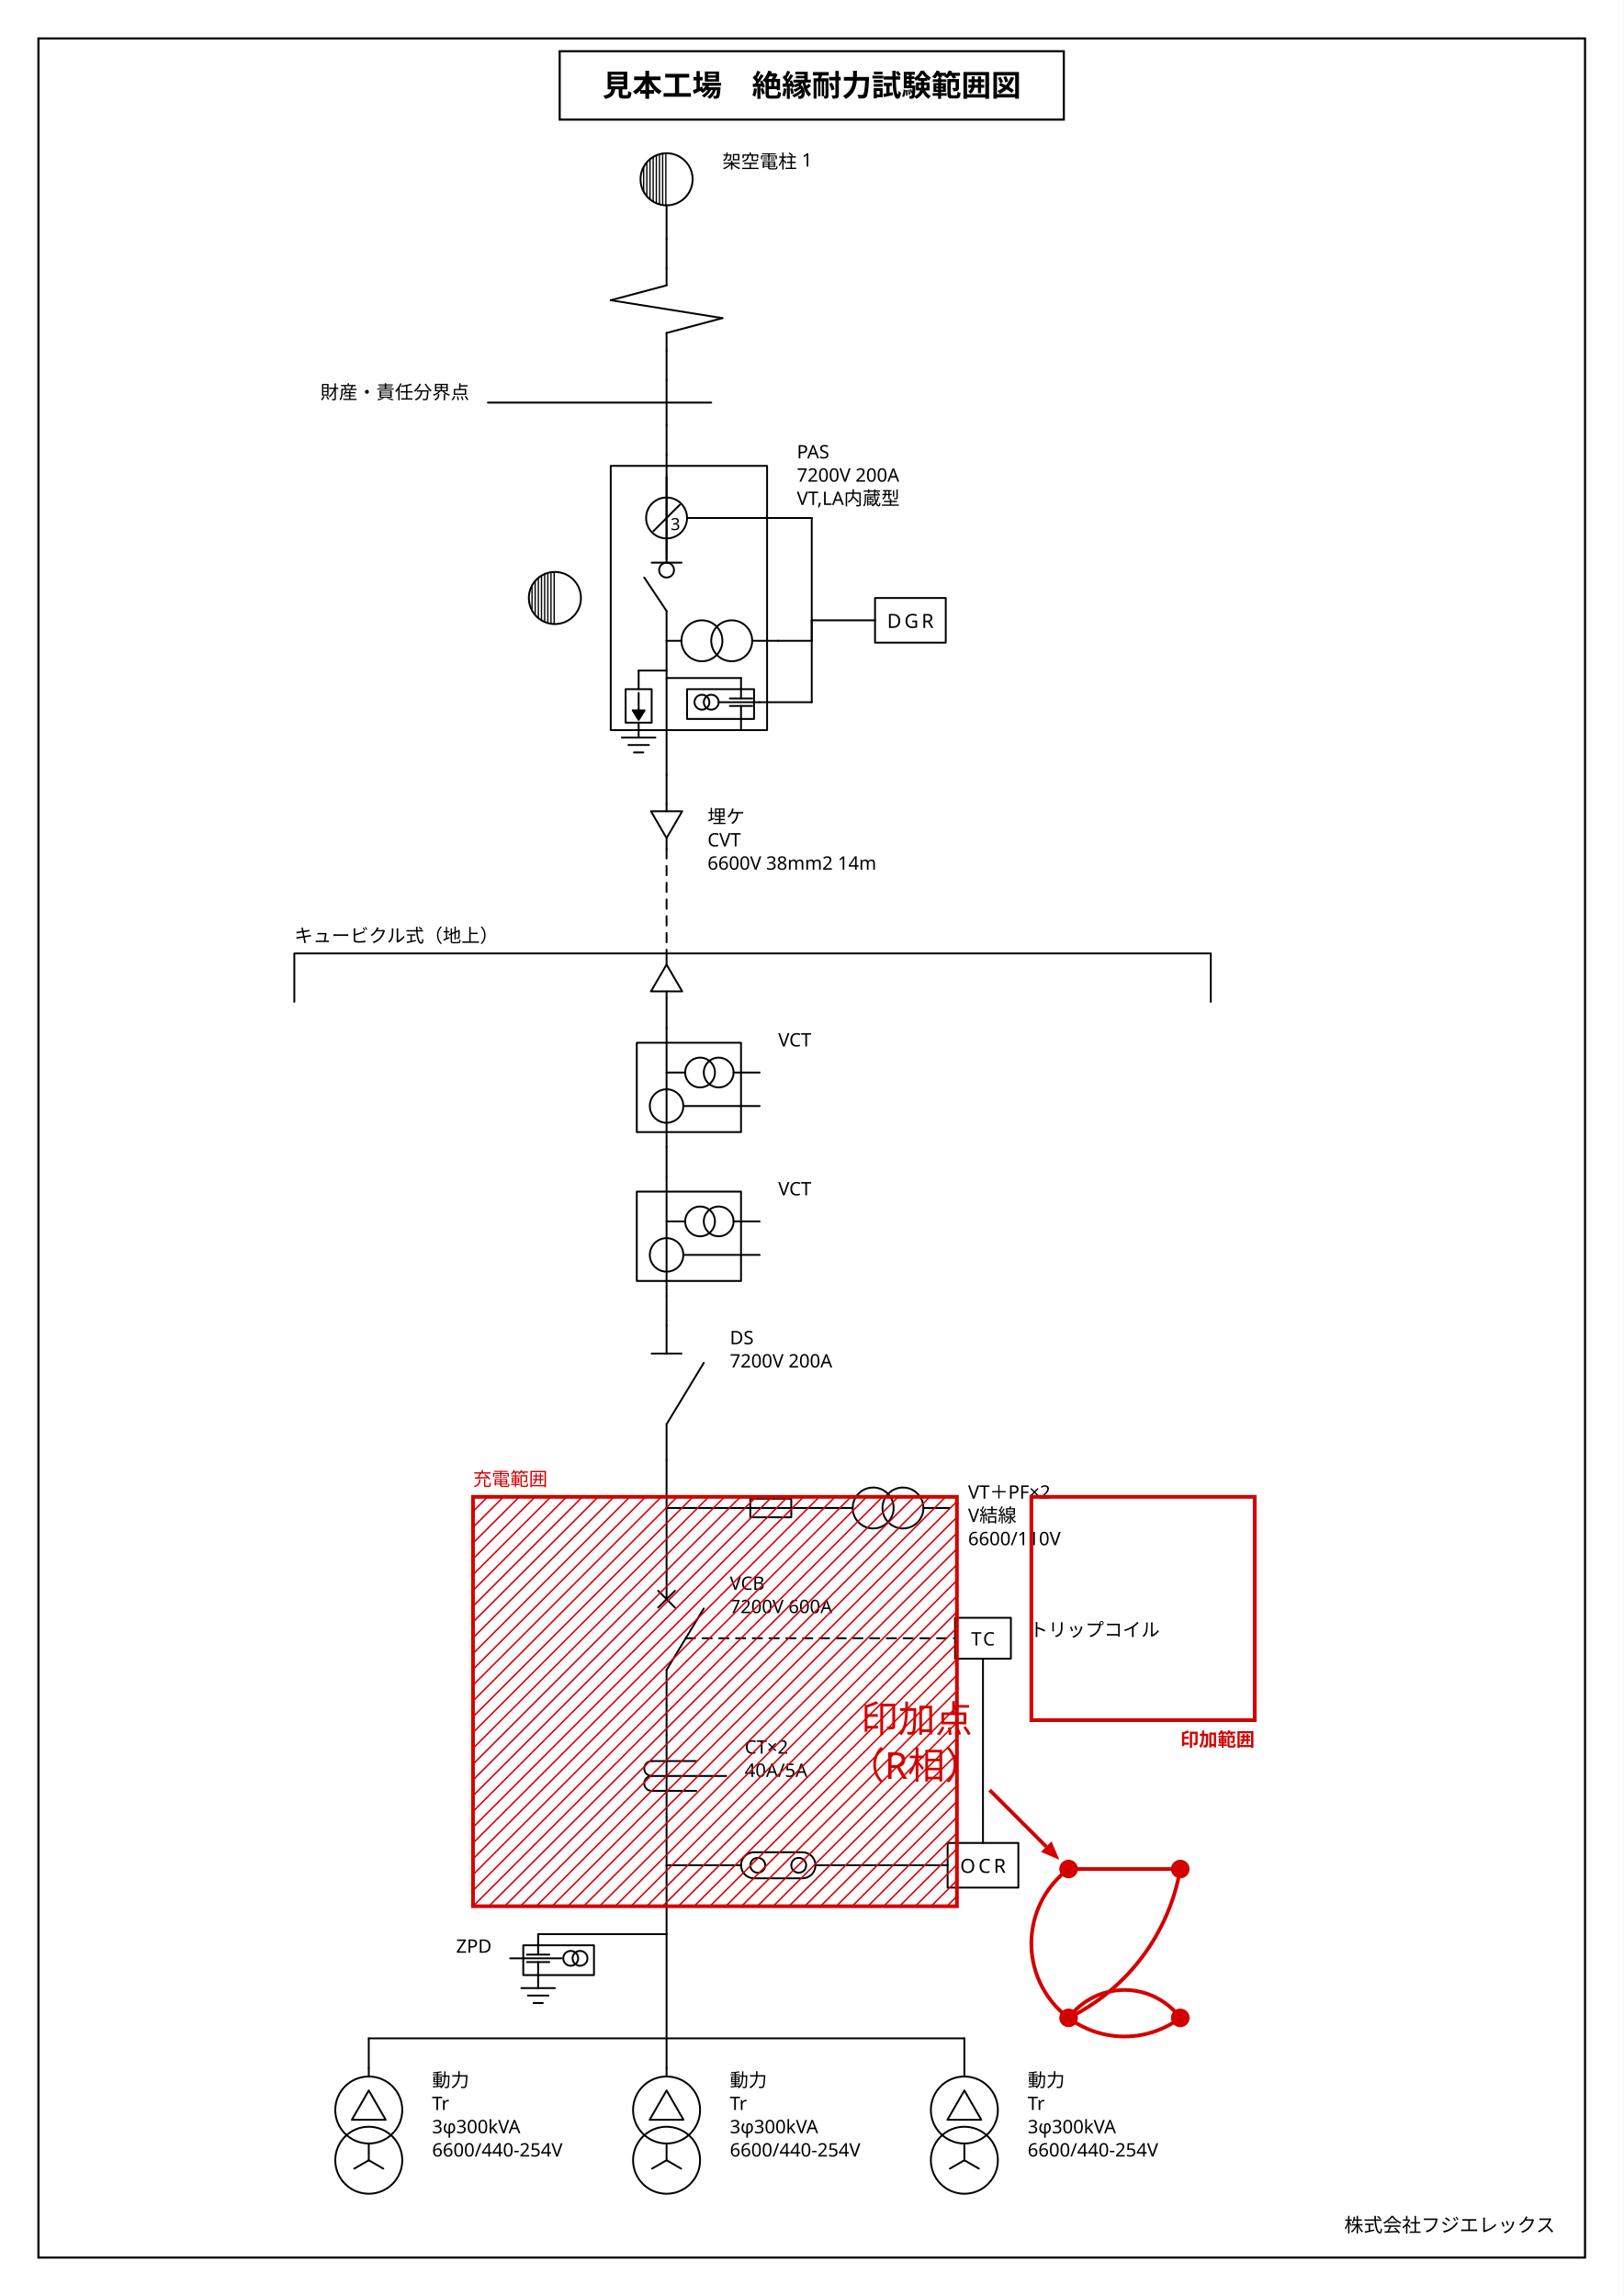
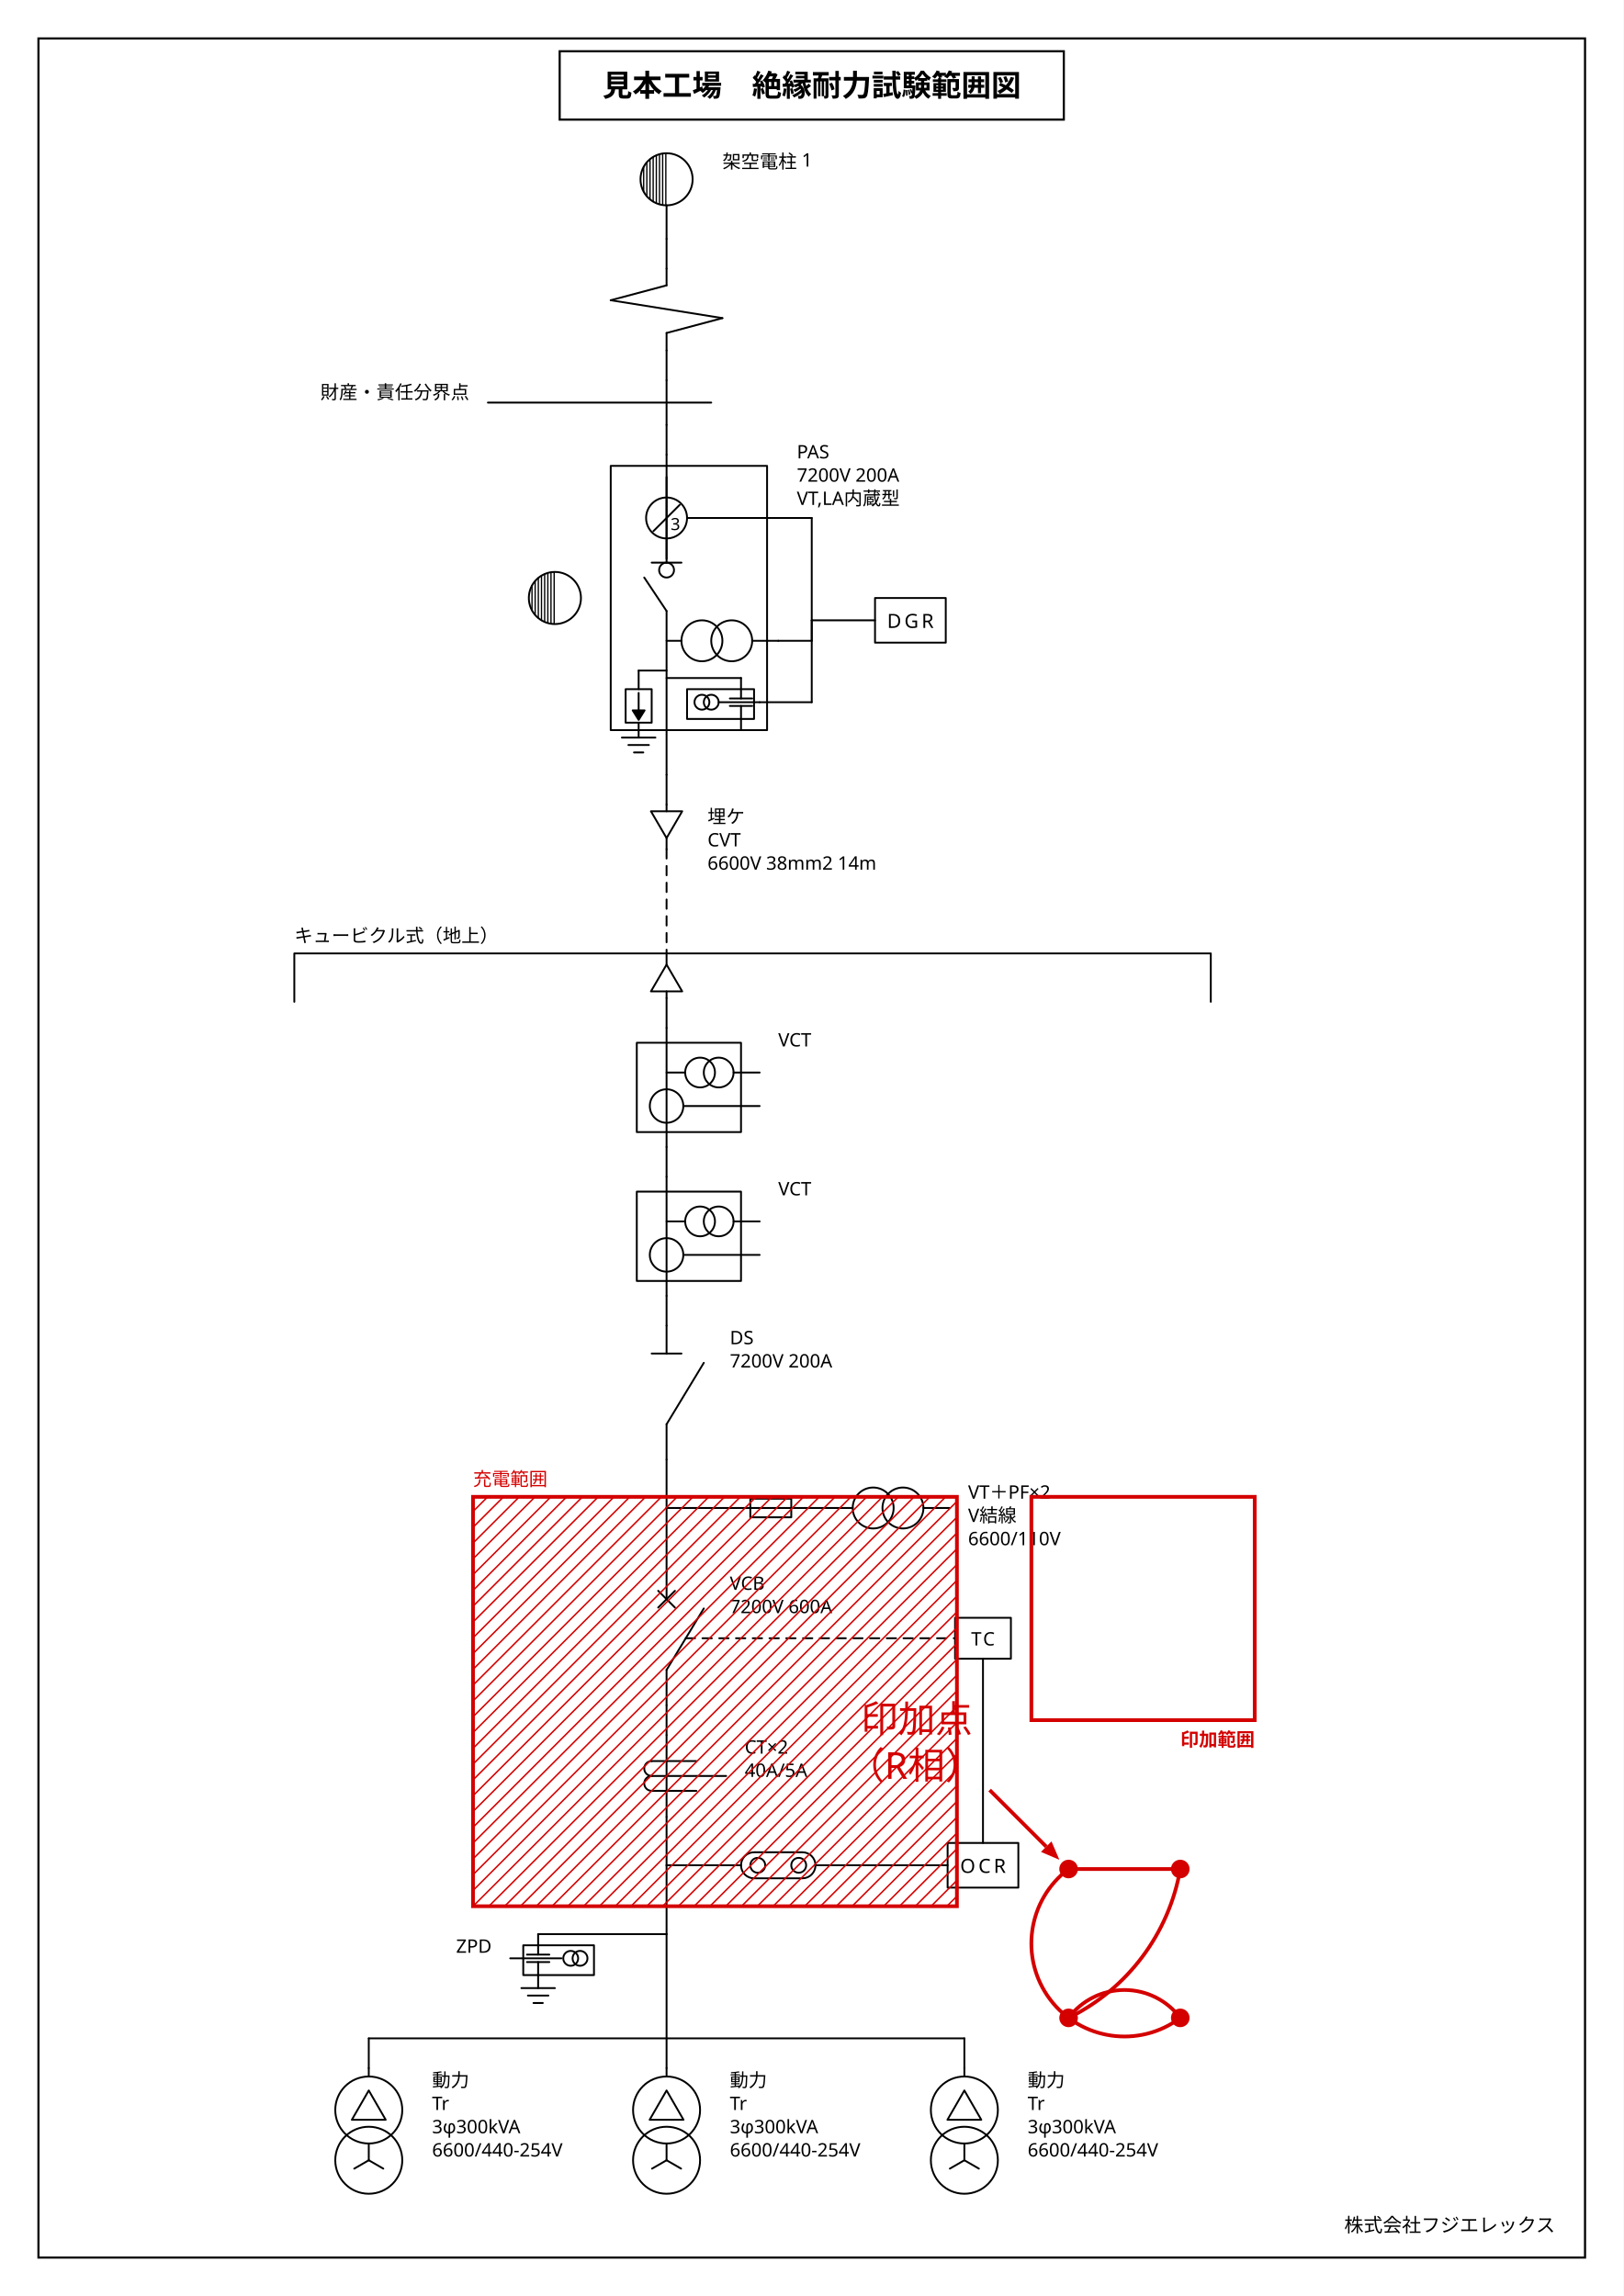
<svg xmlns="http://www.w3.org/2000/svg" viewBox="0 0 760 1075" width="760" height="1075">
  <rect x="0" y="0" width="760" height="1075" fill="#fff" />
  <g stroke="#000" fill="none">
    <rect x="18" y="18" width="724" height="1039" stroke-width="1" />
    <rect x="262" y="24" width="236" height="32" stroke-width="1" />
  </g>
  <text x="380" y="45" font-size="14" font-weight="700" text-anchor="middle" font-family="IPAGothic, 'IPAゴシック', 'Noto Sans JP', 'Hiragino Kaku Gothic ProN', 'Yu Gothic', sans-serif" fill="#000">見本工場　絶縁耐力試験範囲図</text>
  <text x="728" y="1045" font-size="9" text-anchor="end" font-family="IPAGothic, 'IPAゴシック', 'Noto Sans JP', 'Hiragino Kaku Gothic ProN', 'Yu Gothic', sans-serif" fill="#000">株式会社フジエレックス</text>
  <g transform="translate(312.04 70) scale(0.8713)">
    <g stroke="#000" fill="none" stroke-linecap="round" stroke-linejoin="round" color="#000">
      <path d="M -200 432 L 292.4 432 M -200 432 L -200 458 M 292.4 432 L 292.4 458" fill="none" stroke-width="1" />
      <text x="-200" y="426" font-size="10" font-family="IPAGothic, 'IPAゴシック', 'Noto Sans JP', 'Hiragino Kaku Gothic ProN', 'Yu Gothic', sans-serif" fill="currentColor" stroke="none">キュービクル式（地上）</text>
      <line x1="0" y1="48" x2="0" y2="64" stroke-width="1" />
      <line x1="0" y1="108" x2="0" y2="124" stroke-width="1" />
      <line x1="0" y1="148" x2="0" y2="164" stroke-width="1" />
      <line x1="0" y1="280" x2="-15" y2="280" stroke-width="1" />
      <line x1="0" y1="284" x2="40" y2="284" stroke-width="1" />
      <line x1="32" y1="198" x2="78" y2="198" stroke-width="1" />
      <line x1="78" y1="198" x2="78" y2="253" stroke-width="1" />
      <line x1="60" y1="264" x2="78" y2="264" stroke-width="1" />
      <line x1="78" y1="264" x2="78" y2="253" stroke-width="1" />
      <line x1="50" y1="297" x2="78" y2="297" stroke-width="1" />
      <line x1="78" y1="297" x2="78" y2="253" stroke-width="1" />
      <line x1="78" y1="253" x2="112" y2="253" stroke-width="1" />
      <line x1="0" y1="336" x2="0" y2="352" stroke-width="1" />
      <line x1="0" y1="376" x2="0" y2="432" stroke-width="1" stroke-dasharray="5 4" />
      <line x1="0" y1="456" x2="0" y2="472" stroke-width="1" />
      <line x1="0" y1="536" x2="0" y2="552" stroke-width="1" />
      <line x1="0" y1="616" x2="0" y2="632" stroke-width="1" />
      <line x1="0" y1="704" x2="0" y2="730" stroke-width="1" />
      <line x1="0" y1="730" x2="34" y2="730" stroke-width="1" />
      <line x1="78" y1="730" x2="92" y2="730" stroke-width="1" />
      <line x1="0" y1="730" x2="0" y2="764" stroke-width="1" />
      <line x1="0" y1="836" x2="0" y2="852" stroke-width="1" />
      <line x1="0" y1="896" x2="0" y2="922" stroke-width="1" />
      <line x1="0" y1="922" x2="34" y2="922" stroke-width="1" />
      <line x1="86" y1="922" x2="151" y2="922" stroke-width="1" />
      <line x1="10.303" y1="800" x2="155" y2="800" stroke-width="1" stroke-dasharray="5 4" />
      <line x1="170" y1="811" x2="170" y2="910" stroke-width="1" />
      <line x1="0" y1="922" x2="0" y2="959" stroke-width="1" />
      <line x1="0" y1="959" x2="-69" y2="959" stroke-width="1" />
      <line x1="0" y1="959" x2="0" y2="1015" stroke-width="1" />
      <line x1="-160" y1="1015" x2="160" y2="1015" stroke-width="1" />
      <line x1="-160" y1="1015" x2="-160" y2="1031" stroke-width="1" />
      <line x1="0" y1="1015" x2="0" y2="1031" stroke-width="1" />
      <line x1="160" y1="1015" x2="160" y2="1031" stroke-width="1" />
      <text x="-104" y="718" font-size="10" text-anchor="start" font-family="IPAGothic, 'IPAゴシック', 'Noto Sans JP', 'Hiragino Kaku Gothic ProN', 'Yu Gothic', sans-serif" fill="#d40000" stroke="none">
        <tspan x="-104" dy="0">充電範囲</tspan>
      </text>
      <text x="316" y="858" font-size="10" text-anchor="end" font-weight="700" font-family="IPAGothic, 'IPAゴシック', 'Noto Sans JP', 'Hiragino Kaku Gothic ProN', 'Yu Gothic', sans-serif" fill="#d40000" stroke="none">
        <tspan x="316" dy="0">印加範囲</tspan>
      </text>
      <text x="169.57" y="850.57" font-size="20" text-anchor="end" font-family="IPAGothic, 'IPAゴシック', 'Noto Sans JP', 'Hiragino Kaku Gothic ProN', 'Yu Gothic', sans-serif" fill="#d40000" stroke="none">
        <tspan x="169.57" dy="0">印加点</tspan>
        <tspan x="169.57" dy="25">（R相）</tspan>
      </text>
      <g transform="translate(-16 0)">
        <circle cx="16" cy="16" r="14" fill="none" stroke-width="1" />
        <line x1="3.7" y1="9.313" x2="3.7" y2="22.687" stroke-width="0.7" />
        <line x1="5.4" y1="6.855" x2="5.4" y2="25.145" stroke-width="0.7" />
        <line x1="7.1" y1="5.193" x2="7.1" y2="26.807" stroke-width="0.7" />
        <line x1="8.8" y1="3.993" x2="8.8" y2="28.007" stroke-width="0.7" />
        <line x1="10.5" y1="3.126" x2="10.5" y2="28.874" stroke-width="0.7" />
        <line x1="12.2" y1="2.526" x2="12.2" y2="29.474" stroke-width="0.7" />
        <line x1="13.9" y1="2.158" x2="13.9" y2="29.842" stroke-width="0.7" />
        <line x1="15.6" y1="2.006" x2="15.6" y2="29.994" stroke-width="0.7" />
        <line x1="16" y1="30" x2="16" y2="48" stroke-width="1" />
      </g>
      <text x="30" y="10" font-size="10" text-anchor="start" font-family="IPAGothic, 'IPAゴシック', 'Noto Sans JP', 'Hiragino Kaku Gothic ProN', 'Yu Gothic', sans-serif" fill="currentColor" stroke="none">
        <tspan x="30" dy="0">架空電柱 1</tspan>
      </text>
      <g transform="translate(-30 64)">
        <line x1="30" y1="0" x2="30" y2="9" stroke-width="1" />
        <line x1="30" y1="9" x2="0" y2="17" stroke-width="1" />
        <line x1="0" y1="17" x2="60" y2="26.6" stroke-width="1" />
        <line x1="60" y1="26.6" x2="30" y2="34.6" stroke-width="1" />
        <line x1="30" y1="34.6" x2="30" y2="44" stroke-width="1" />
      </g>
      <g transform="translate(-96 124)">
        <line x1="96" y1="0" x2="96" y2="24" stroke-width="1" />
        <line x1="0" y1="12" x2="120" y2="12" stroke-width="1" />
      </g>
      <text x="-106" y="134" font-size="10" text-anchor="end" font-family="IPAGothic, 'IPAゴシック', 'Noto Sans JP', 'Hiragino Kaku Gothic ProN', 'Yu Gothic', sans-serif" fill="currentColor" stroke="none">
        <tspan x="-106" dy="0">財産・責任分界点</tspan>
      </text>
      <g transform="translate(-36 164)">
        <line x1="36" y1="0" x2="36" y2="6" stroke-width="1" />
        <rect x="6" y="6" width="84" height="142" fill="none" stroke-width="1" />
        <line x1="36" y1="6" x2="36" y2="58" stroke-width="1" />
        <line x1="28" y1="58" x2="44" y2="58" stroke-width="1" />
        <circle cx="36" cy="62" r="4" fill="none" stroke-width="1" />
        <line x1="36" y1="84" x2="24" y2="66" stroke-width="1" />
        <line x1="36" y1="84" x2="36" y2="172" stroke-width="1" />
      </g>
      <text x="70" y="166" font-size="10" text-anchor="start" font-family="IPAGothic, 'IPAゴシック', 'Noto Sans JP', 'Hiragino Kaku Gothic ProN', 'Yu Gothic', sans-serif" fill="currentColor" stroke="none">
        <tspan x="70" dy="0">PAS</tspan>
        <tspan x="70" dy="12.5">7200V 200A</tspan>
        <tspan x="70" dy="12.5">VT,LA内蔵型</tspan>
      </text>
      <g transform="translate(-76 225)">
        <circle cx="16" cy="16" r="14" fill="none" stroke-width="1" />
        <line x1="3.7" y1="9.313" x2="3.7" y2="22.687" stroke-width="0.7" />
        <line x1="5.4" y1="6.855" x2="5.4" y2="25.145" stroke-width="0.7" />
        <line x1="7.1" y1="5.193" x2="7.1" y2="26.807" stroke-width="0.7" />
        <line x1="8.8" y1="3.993" x2="8.8" y2="28.007" stroke-width="0.7" />
        <line x1="10.5" y1="3.126" x2="10.5" y2="28.874" stroke-width="0.7" />
        <line x1="12.2" y1="2.526" x2="12.2" y2="29.474" stroke-width="0.7" />
        <line x1="13.9" y1="2.158" x2="13.9" y2="29.842" stroke-width="0.7" />
        <line x1="15.6" y1="2.006" x2="15.6" y2="29.994" stroke-width="0.7" />
      </g>
      <g transform="translate(-20 176)">
        <line x1="20" y1="0" x2="20" y2="44" stroke-width="1" />
        <circle cx="20" cy="22" r="11" fill="none" stroke-width="1" />
        <line x1="12.929" y1="29.071" x2="27.071" y2="14.929" stroke-width="1" />
        <text x="24.75" y="25" font-size="9" text-anchor="middle" dominant-baseline="central" font-family="IPAGothic, 'IPAゴシック', 'Noto Sans JP', 'Hiragino Kaku Gothic ProN', 'Yu Gothic', sans-serif" fill="currentColor" stroke="none">3</text>
        <line x1="31" y1="22" x2="52" y2="22" stroke-width="1" />
      </g>
      <g transform="translate(0 249)">
        <line x1="0" y1="15" x2="8" y2="15" stroke-width="1" />
        <circle cx="19" cy="15" r="11" fill="none" stroke-width="1" />
        <circle cx="35" cy="15" r="11" fill="none" stroke-width="1" />
        <line x1="46" y1="15" x2="60" y2="15" stroke-width="1" />
      </g>
      <g transform="translate(-35 280)">
        <line x1="20" y1="0" x2="20" y2="10" stroke-width="1" />
        <rect x="13" y="10" width="14" height="18" fill="none" stroke-width="1" />
        <line x1="20" y1="12" x2="20" y2="23" stroke-width="1" />
        <polygon points="16.8,21.38 20,26.5 23.2,21.38" fill="currentColor" stroke-width="1" />
        <line x1="20" y1="28" x2="20" y2="36" stroke-width="1" />
        <line x1="11" y1="36" x2="29" y2="36" stroke-width="1" />
        <line x1="14.5" y1="40" x2="25.5" y2="40" stroke-width="1" />
        <line x1="17.5" y1="44" x2="22.5" y2="44" stroke-width="1" />
      </g>
      <g transform="translate(10 284)">
        <line x1="30" y1="0" x2="30" y2="11" stroke-width="1" />
        <rect x="1" y="6" width="36" height="16" fill="none" stroke-width="1" />
        <line x1="24" y1="11" x2="36" y2="11" stroke-width="1" />
        <line x1="24" y1="15" x2="36" y2="15" stroke-width="1" />
        <line x1="30" y1="15" x2="30" y2="28" stroke-width="1" />
        <line x1="18" y1="13" x2="40" y2="13" stroke-width="1" />
        <circle cx="9" cy="13" r="4" fill="none" stroke-width="1" />
        <circle cx="14" cy="13" r="4" fill="none" stroke-width="1" />
      </g>
      <g transform="translate(112 241)">
        <rect x="0" y="0" width="38" height="24" fill="none" stroke-width="1" />
        <text x="19" y="12" font-size="10.5" text-anchor="middle" dominant-baseline="central" font-family="IPAGothic, 'IPAゴシック', 'Noto Sans JP', 'Hiragino Kaku Gothic ProN', 'Yu Gothic', sans-serif" letter-spacing="1.6" fill="currentColor" stroke="none">DGR</text>
      </g>
      <g transform="translate(-12 352)">
        <line x1="12" y1="0" x2="12" y2="3.6" stroke-width="1" />
        <polygon points="3.6,3.6 20.4,3.6 12,18" fill="none" stroke-width="1" />
        <line x1="12" y1="18" x2="12" y2="24" stroke-width="1" />
      </g>
      <text x="22" y="362" font-size="10" text-anchor="start" font-family="IPAGothic, 'IPAゴシック', 'Noto Sans JP', 'Hiragino Kaku Gothic ProN', 'Yu Gothic', sans-serif" fill="currentColor" stroke="none">
        <tspan x="22" dy="0">埋ケ</tspan>
        <tspan x="22" dy="12.5">CVT</tspan>
        <tspan x="22" dy="12.5">6600V 38mm2 14m</tspan>
      </text>
      <g transform="translate(-12 432) rotate(180 12 12)">
        <line x1="12" y1="0" x2="12" y2="3.6" stroke-width="1" />
        <polygon points="3.6,3.6 20.4,3.6 12,18" fill="none" stroke-width="1" />
        <line x1="12" y1="18" x2="12" y2="24" stroke-width="1" />
      </g>
      <g transform="translate(-22 472)">
        <line x1="22" y1="0" x2="22" y2="64" stroke-width="1" />
        <rect x="6" y="8" width="56" height="48" fill="none" stroke-width="1" />
        <line x1="22" y1="24" x2="32" y2="24" stroke-width="1" />
        <circle cx="40" cy="24" r="8" fill="none" stroke-width="1" />
        <circle cx="50" cy="24" r="8" fill="none" stroke-width="1" />
        <line x1="58" y1="24" x2="72" y2="24" stroke-width="1" />
        <circle cx="22" cy="42" r="9" fill="none" stroke-width="1" />
        <line x1="31" y1="42" x2="72" y2="42" stroke-width="1" />
      </g>
      <text x="60" y="482" font-size="10" text-anchor="start" font-family="IPAGothic, 'IPAゴシック', 'Noto Sans JP', 'Hiragino Kaku Gothic ProN', 'Yu Gothic', sans-serif" fill="currentColor" stroke="none">
        <tspan x="60" dy="0">VCT</tspan>
      </text>
      <g transform="translate(-22 552)">
        <line x1="22" y1="0" x2="22" y2="64" stroke-width="1" />
        <rect x="6" y="8" width="56" height="48" fill="none" stroke-width="1" />
        <line x1="22" y1="24" x2="32" y2="24" stroke-width="1" />
        <circle cx="40" cy="24" r="8" fill="none" stroke-width="1" />
        <circle cx="50" cy="24" r="8" fill="none" stroke-width="1" />
        <line x1="58" y1="24" x2="72" y2="24" stroke-width="1" />
        <circle cx="22" cy="42" r="9" fill="none" stroke-width="1" />
        <line x1="31" y1="42" x2="72" y2="42" stroke-width="1" />
      </g>
      <text x="60" y="562" font-size="10" text-anchor="start" font-family="IPAGothic, 'IPAゴシック', 'Noto Sans JP', 'Hiragino Kaku Gothic ProN', 'Yu Gothic', sans-serif" fill="currentColor" stroke="none">
        <tspan x="60" dy="0">VCT</tspan>
      </text>
      <g transform="translate(-24 632)">
        <line x1="24" y1="0" x2="24" y2="15" stroke-width="1" />
        <line x1="16" y1="15" x2="32" y2="15" stroke-width="1" />
        <line x1="24" y1="53" x2="44" y2="20" stroke-width="1" />
        <line x1="24" y1="53" x2="24" y2="72" stroke-width="1" />
      </g>
      <text x="34" y="642" font-size="10" text-anchor="start" font-family="IPAGothic, 'IPAゴシック', 'Noto Sans JP', 'Hiragino Kaku Gothic ProN', 'Yu Gothic', sans-serif" fill="currentColor" stroke="none">
        <tspan x="34" dy="0">DS</tspan>
        <tspan x="34" dy="12.5">7200V 200A</tspan>
      </text>
      <g transform="translate(36 708) rotate(-90 20 22)">
        <line x1="20" y1="0" x2="20" y2="44" stroke-width="1" />
        <rect x="15" y="11" width="10" height="22" fill="none" stroke-width="1" />
      </g>
      <g transform="translate(92 715)">
        <line x1="0" y1="15" x2="8" y2="15" stroke-width="1" />
        <circle cx="19" cy="15" r="11" fill="none" stroke-width="1" />
        <circle cx="35" cy="15" r="11" fill="none" stroke-width="1" />
        <line x1="46" y1="15" x2="60" y2="15" stroke-width="1" />
      </g>
      <text x="162" y="725" font-size="10" text-anchor="start" font-family="IPAGothic, 'IPAゴシック', 'Noto Sans JP', 'Hiragino Kaku Gothic ProN', 'Yu Gothic', sans-serif" fill="currentColor" stroke="none">
        <tspan x="162" dy="0">VT＋PF×2</tspan>
        <tspan x="162" dy="12.5">V結線</tspan>
        <tspan x="162" dy="12.5">6600/110V</tspan>
      </text>
      <g transform="translate(-24 764)">
        <line x1="24" y1="0" x2="24" y2="15" stroke-width="1" />
        <line x1="19.5" y1="10.5" x2="28.5" y2="19.5" stroke-width="1" />
        <line x1="28.5" y1="10.5" x2="19.5" y2="19.5" stroke-width="1" />
        <line x1="24" y1="53" x2="44" y2="20" stroke-width="1" />
        <line x1="24" y1="53" x2="24" y2="72" stroke-width="1" />
      </g>
      <text x="34" y="774" font-size="10" text-anchor="start" font-family="IPAGothic, 'IPAゴシック', 'Noto Sans JP', 'Hiragino Kaku Gothic ProN', 'Yu Gothic', sans-serif" fill="currentColor" stroke="none">
        <tspan x="34" dy="0">VCB</tspan>
        <tspan x="34" dy="12.5">7200V 600A</tspan>
      </text>
      <g transform="translate(-24 852)">
        <line x1="24" y1="0" x2="24" y2="44" stroke-width="1" />
        <line x1="16" y1="14" x2="40" y2="14" stroke-width="1" />
        <line x1="16" y1="30" x2="40" y2="30" stroke-width="1" />
        <line x1="16" y1="22" x2="56" y2="22" stroke-width="1" />
        <path d="M 16 14 A 4 4 0 0 0 16 22" fill="none" stroke-width="1" />
        <path d="M 16 22 A 4 4 0 0 0 16 30" fill="none" stroke-width="1" />
      </g>
      <text x="42" y="862" font-size="10" text-anchor="start" font-family="IPAGothic, 'IPAゴシック', 'Noto Sans JP', 'Hiragino Kaku Gothic ProN', 'Yu Gothic', sans-serif" fill="currentColor" stroke="none">
        <tspan x="42" dy="0">CT×2</tspan>
        <tspan x="42" dy="12.5">40A/5A</tspan>
      </text>
      <g transform="translate(34 911)">
        <line x1="0" y1="11" x2="6" y2="11" stroke-width="1" />
        <rect x="6" y="4" width="40" height="14" rx="7" fill="none" stroke-width="1" />
        <circle cx="15" cy="11" r="4" fill="none" stroke-width="1" />
        <circle cx="37" cy="11" r="4" fill="none" stroke-width="1" />
        <line x1="46" y1="11" x2="52" y2="11" stroke-width="1" />
      </g>
      <g transform="translate(151 910)">
        <rect x="0" y="0" width="38" height="24" fill="none" stroke-width="1" />
        <text x="19" y="12" font-size="10.5" text-anchor="middle" dominant-baseline="central" font-family="IPAGothic, 'IPAゴシック', 'Noto Sans JP', 'Hiragino Kaku Gothic ProN', 'Yu Gothic', sans-serif" letter-spacing="1.6" fill="currentColor" stroke="none">OCR</text>
      </g>
      <g transform="translate(155 789)">
        <rect x="0" y="0" width="30" height="22" fill="none" stroke-width="1" />
        <text x="15" y="11" font-size="10" text-anchor="middle" dominant-baseline="central" font-family="IPAGothic, 'IPAゴシック', 'Noto Sans JP', 'Hiragino Kaku Gothic ProN', 'Yu Gothic', sans-serif" letter-spacing="1" fill="currentColor" stroke="none">TC</text>
      </g>
-       <text x="195" y="799" font-size="10" text-anchor="start" font-family="IPAGothic, 'IPAゴシック', 'Noto Sans JP', 'Hiragino Kaku Gothic ProN', 'Yu Gothic', sans-serif" fill="currentColor" stroke="none">
-         <tspan x="195" dy="0">トリップコイル</tspan>
-       </text>
      <g transform="translate(-84 959)">
        <line x1="15" y1="0" x2="15" y2="11" stroke-width="1" />
        <rect x="7" y="6" width="38" height="16" fill="none" stroke-width="1" />
        <line x1="9" y1="11" x2="21" y2="11" stroke-width="1" />
        <line x1="9" y1="15" x2="21" y2="15" stroke-width="1" />
        <line x1="15" y1="15" x2="15" y2="29" stroke-width="1" />
        <line x1="6" y1="29" x2="24" y2="29" stroke-width="1" />
        <line x1="9.5" y1="33" x2="20.5" y2="33" stroke-width="1" />
        <line x1="12.5" y1="37" x2="17.5" y2="37" stroke-width="1" />
        <line x1="0" y1="13" x2="27.5" y2="13" stroke-width="1" />
        <circle cx="32.5" cy="13" r="4" fill="none" stroke-width="1" />
        <circle cx="37.5" cy="13" r="4" fill="none" stroke-width="1" />
      </g>
      <text x="-94" y="969" font-size="10" text-anchor="end" font-family="IPAGothic, 'IPAゴシック', 'Noto Sans JP', 'Hiragino Kaku Gothic ProN', 'Yu Gothic', sans-serif" fill="currentColor" stroke="none">
        <tspan x="-94" dy="0">ZPD</tspan>
      </text>
      <g transform="translate(-184 1031)">
        <line x1="24" y1="0" x2="24" y2="4.5" stroke-width="1" />
        <circle cx="24" cy="22.5" r="18" fill="none" stroke-width="1" />
        <circle cx="24" cy="49.5" r="18" fill="none" stroke-width="1" />
        <polygon points="24,12 33.093,27.75 14.907,27.75" fill="none" stroke-width="1" />
        <line x1="24" y1="49.5" x2="24" y2="40.5" stroke-width="1" />
        <line x1="24" y1="49.5" x2="31.794" y2="54" stroke-width="1" />
        <line x1="24" y1="49.5" x2="16.206" y2="54" stroke-width="1" />
      </g>
      <text x="-126" y="1041" font-size="10" text-anchor="start" font-family="IPAGothic, 'IPAゴシック', 'Noto Sans JP', 'Hiragino Kaku Gothic ProN', 'Yu Gothic', sans-serif" fill="currentColor" stroke="none">
        <tspan x="-126" dy="0">動力</tspan>
        <tspan x="-126" dy="12.5">Tr</tspan>
        <tspan x="-126" dy="12.5">3φ300kVA</tspan>
        <tspan x="-126" dy="12.5">6600/440-254V</tspan>
      </text>
      <g transform="translate(-24 1031)">
        <line x1="24" y1="0" x2="24" y2="4.5" stroke-width="1" />
        <circle cx="24" cy="22.5" r="18" fill="none" stroke-width="1" />
        <circle cx="24" cy="49.5" r="18" fill="none" stroke-width="1" />
        <polygon points="24,12 33.093,27.75 14.907,27.75" fill="none" stroke-width="1" />
        <line x1="24" y1="49.5" x2="24" y2="40.5" stroke-width="1" />
        <line x1="24" y1="49.5" x2="31.794" y2="54" stroke-width="1" />
        <line x1="24" y1="49.5" x2="16.206" y2="54" stroke-width="1" />
      </g>
      <text x="34" y="1041" font-size="10" text-anchor="start" font-family="IPAGothic, 'IPAゴシック', 'Noto Sans JP', 'Hiragino Kaku Gothic ProN', 'Yu Gothic', sans-serif" fill="currentColor" stroke="none">
        <tspan x="34" dy="0">動力</tspan>
        <tspan x="34" dy="12.5">Tr</tspan>
        <tspan x="34" dy="12.5">3φ300kVA</tspan>
        <tspan x="34" dy="12.5">6600/440-254V</tspan>
      </text>
      <g transform="translate(136 1031)">
        <line x1="24" y1="0" x2="24" y2="4.5" stroke-width="1" />
        <circle cx="24" cy="22.5" r="18" fill="none" stroke-width="1" />
        <circle cx="24" cy="49.5" r="18" fill="none" stroke-width="1" />
        <polygon points="24,12 33.093,27.75 14.907,27.75" fill="none" stroke-width="1" />
        <line x1="24" y1="49.5" x2="24" y2="40.5" stroke-width="1" />
        <line x1="24" y1="49.5" x2="31.794" y2="54" stroke-width="1" />
        <line x1="24" y1="49.5" x2="16.206" y2="54" stroke-width="1" />
      </g>
      <text x="194" y="1041" font-size="10" text-anchor="start" font-family="IPAGothic, 'IPAゴシック', 'Noto Sans JP', 'Hiragino Kaku Gothic ProN', 'Yu Gothic', sans-serif" fill="currentColor" stroke="none">
        <tspan x="194" dy="0">動力</tspan>
        <tspan x="194" dy="12.5">Tr</tspan>
        <tspan x="194" dy="12.5">3φ300kVA</tspan>
        <tspan x="194" dy="12.5">6600/440-254V</tspan>
      </text>
      <rect x="-104" y="724" width="260" height="220" fill="none" stroke="#d40000" stroke-width="2" stroke-linejoin="miter" />
      <path d="M -104 731.91 L -96.09 724 M -104 740.4 L -87.6 724 M -104 748.88 L -79.12 724 M -104 757.37 L -70.63 724 M -104 765.85 L -62.15 724 M -104 774.34 L -53.66 724 M -104 782.82 L -45.18 724 M -104 791.31 L -36.69 724 M -104 799.79 L -28.21 724 M -104 808.28 L -19.72 724 M -104 816.76 L -11.24 724 M -104 825.25 L -2.75 724 M -104 833.73 L 5.73 724 M -104 842.22 L 14.22 724 M -104 850.7 L 22.7 724 M -104 859.19 L 31.19 724 M -104 867.68 L 39.68 724 M -104 876.16 L 48.16 724 M -104 884.65 L 56.65 724 M -104 893.13 L 65.13 724 M -104 901.62 L 73.62 724 M -104 910.1 L 82.1 724 M -104 918.59 L 90.59 724 M -104 927.07 L 99.07 724 M -104 935.56 L 107.56 724 M -103.96 944 L 116.04 724 M -95.47 944 L 124.53 724 M -86.99 944 L 133.01 724 M -78.5 944 L 141.5 724 M -70.02 944 L 149.98 724 M -61.53 944 L 156 726.47 M -53.05 944 L 156 734.95 M -44.56 944 L 156 743.44 M -36.07 944 L 156 751.93 M -27.59 944 L 156 760.41 M -19.1 944 L 156 768.9 M -10.62 944 L 156 777.38 M -2.13 944 L 156 785.87 M 6.35 944 L 156 794.35 M 14.84 944 L 156 802.84 M 23.32 944 L 156 811.32 M 31.81 944 L 156 819.81 M 40.29 944 L 156 828.29 M 48.78 944 L 156 836.78 M 57.26 944 L 156 845.26 M 65.75 944 L 156 853.75 M 74.23 944 L 156 862.23 M 82.72 944 L 156 870.72 M 91.2 944 L 156 879.2 M 99.69 944 L 156 887.69 M 108.17 944 L 156 896.17 M 116.66 944 L 156 904.66 M 125.15 944 L 156 913.15 M 133.63 944 L 156 921.63 M 142.12 944 L 156 930.12 M 150.6 944 L 156 938.6" fill="none" stroke="#d40000" stroke-width="0.8" stroke-linecap="butt" />
      <rect x="196" y="724" width="120" height="120" fill="none" stroke="#d40000" stroke-width="2" stroke-linejoin="miter" />
      <path d="M 216 924 L 276 924" fill="none" stroke="#d40000" stroke-width="2" stroke-linecap="round" />
      <path d="M 276 924 A 110.17 110.17 0 0 1 216 1004" fill="none" stroke="#d40000" stroke-width="2" stroke-linecap="round" />
      <path d="M 216 1004 A 37.5 37.5 0 0 1 276 1004" fill="none" stroke="#d40000" stroke-width="2" stroke-linecap="round" />
      <path d="M 216 924 A 50 50 0 0 0 276 1004" fill="none" stroke="#d40000" stroke-width="2" stroke-linecap="round" />
      <circle cx="216" cy="924" r="5" fill="#d40000" stroke="none" />
      <circle cx="276" cy="924" r="5" fill="#d40000" stroke="none" />
      <circle cx="216" cy="1004" r="5" fill="#d40000" stroke="none" />
      <circle cx="276" cy="1004" r="5" fill="#d40000" stroke="none" />
      <line x1="173.57" y1="881.57" x2="203.98" y2="911.98" stroke="#d40000" stroke-width="2" stroke-linecap="butt" />
      <polygon points="211.05,919.05 206.81,909.15 201.15,914.81" fill="#d40000" stroke="none" />
    </g>
  </g>
</svg>
